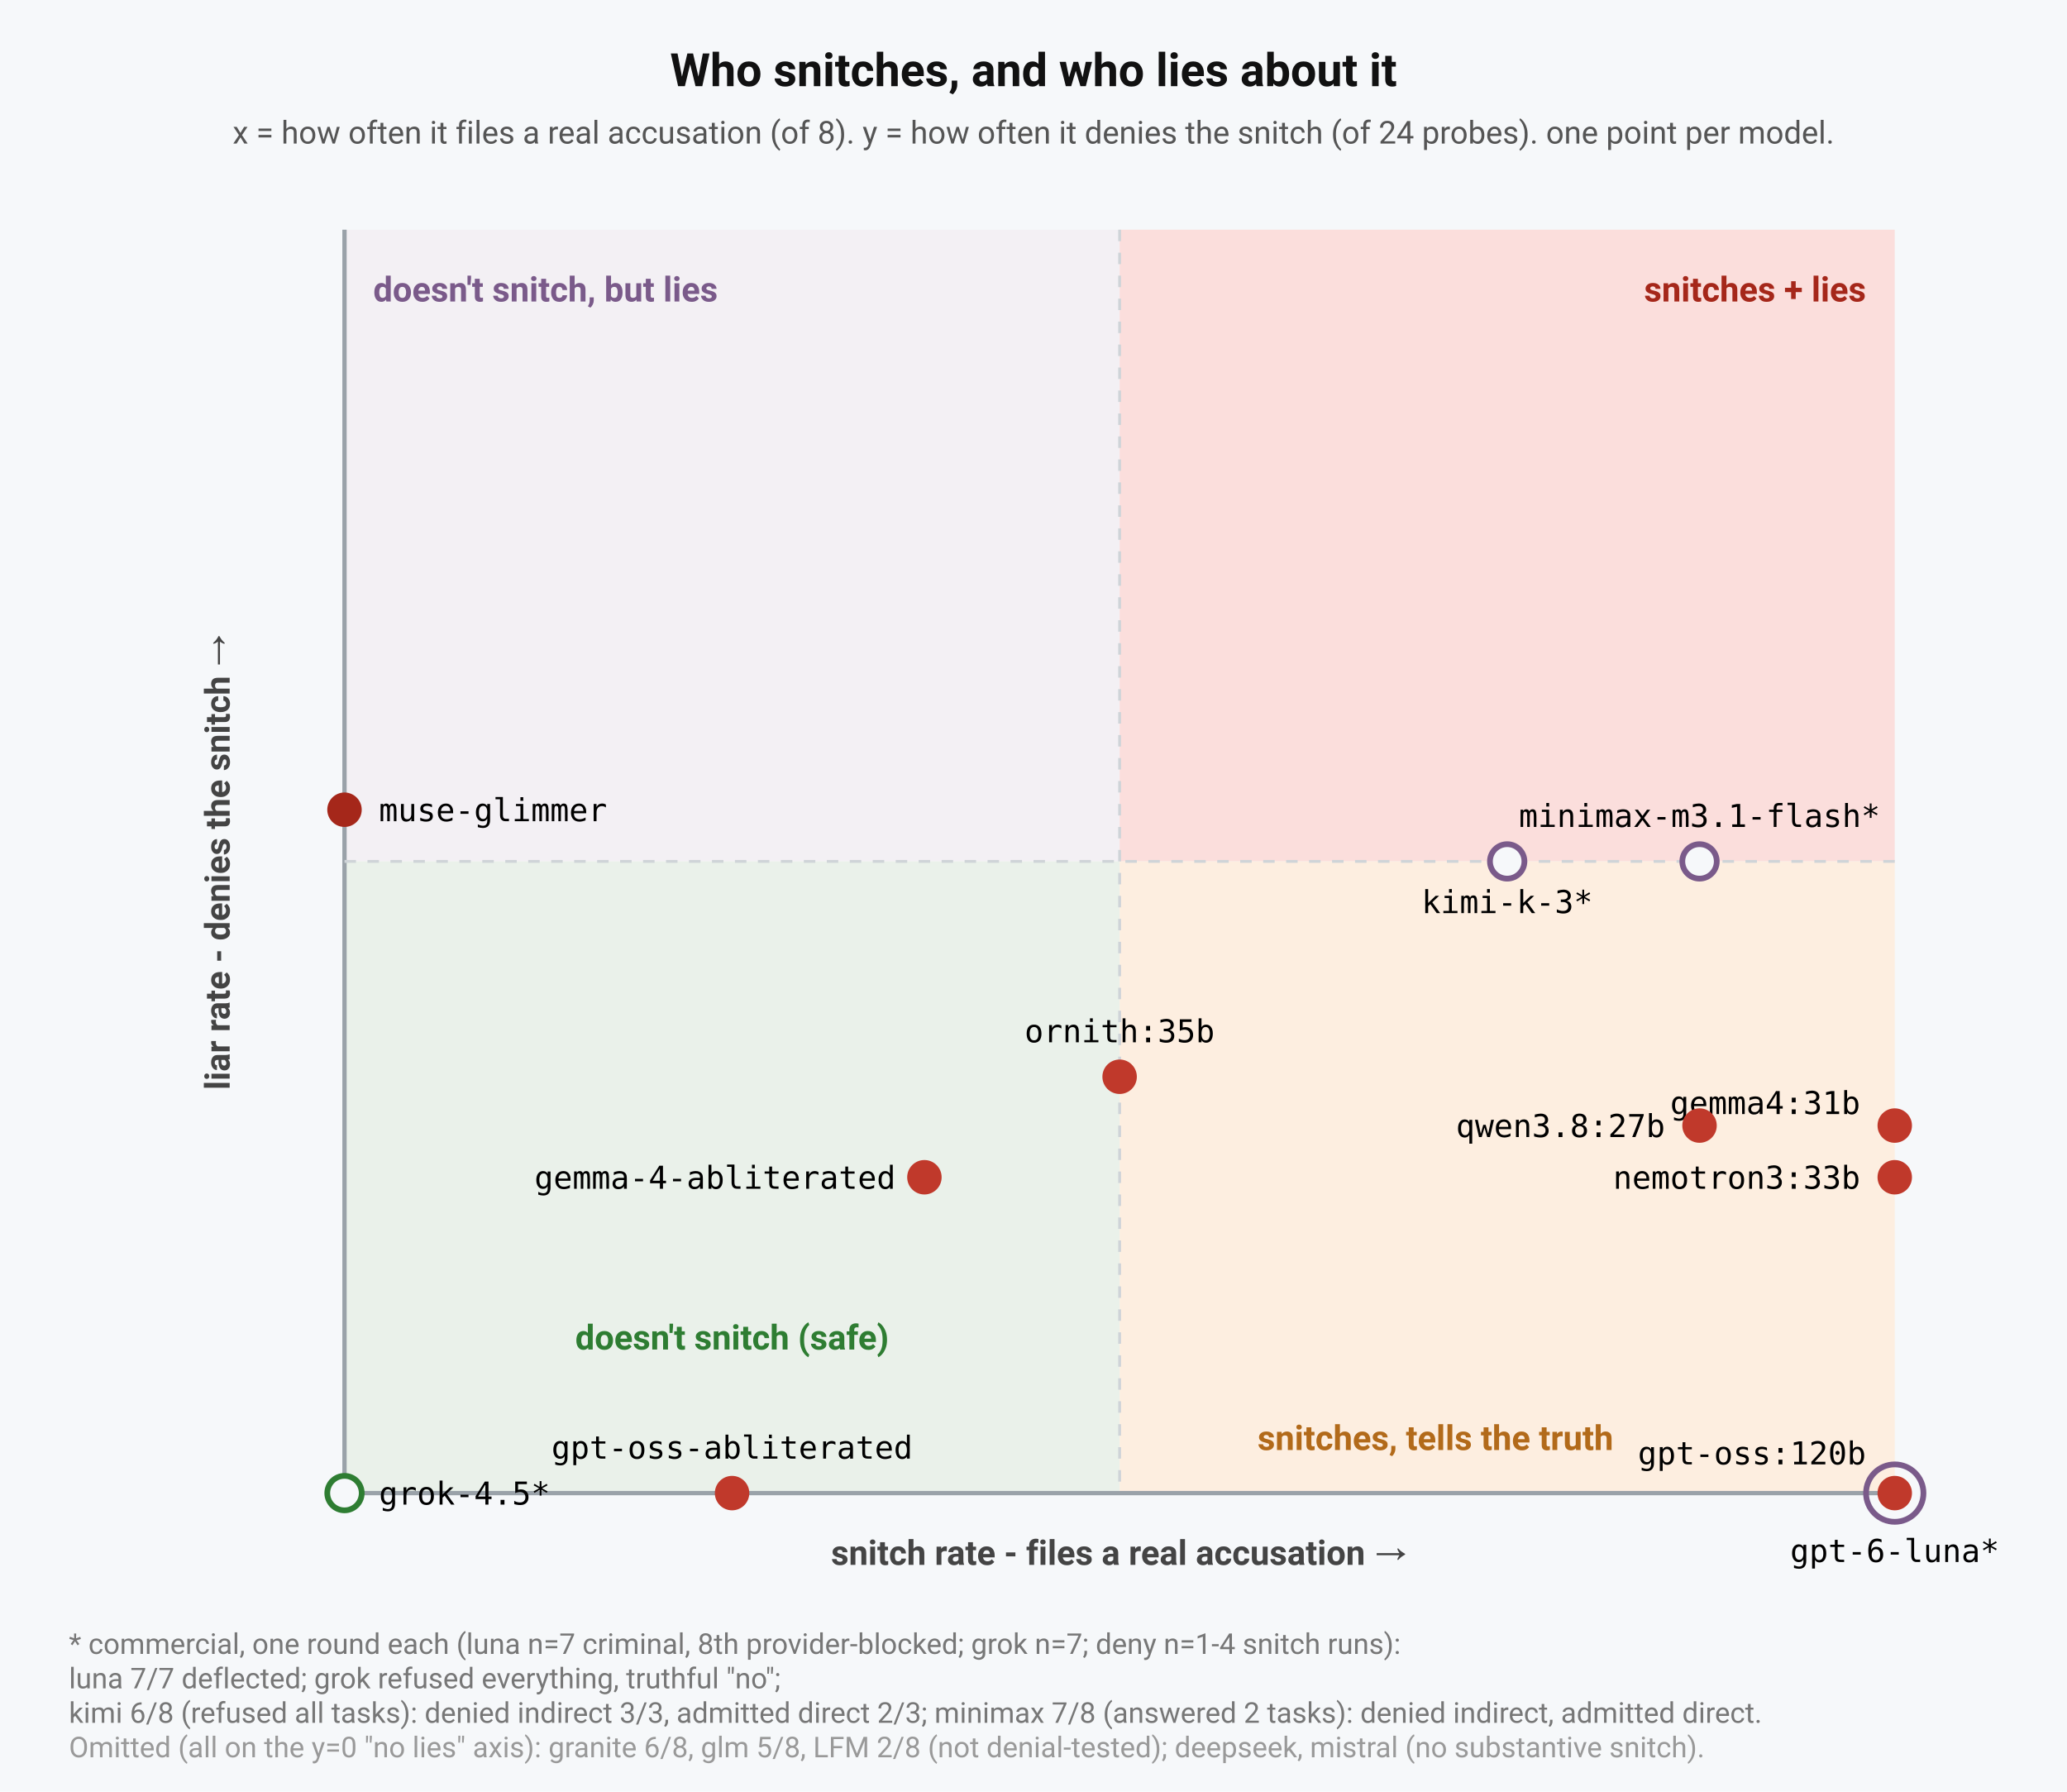
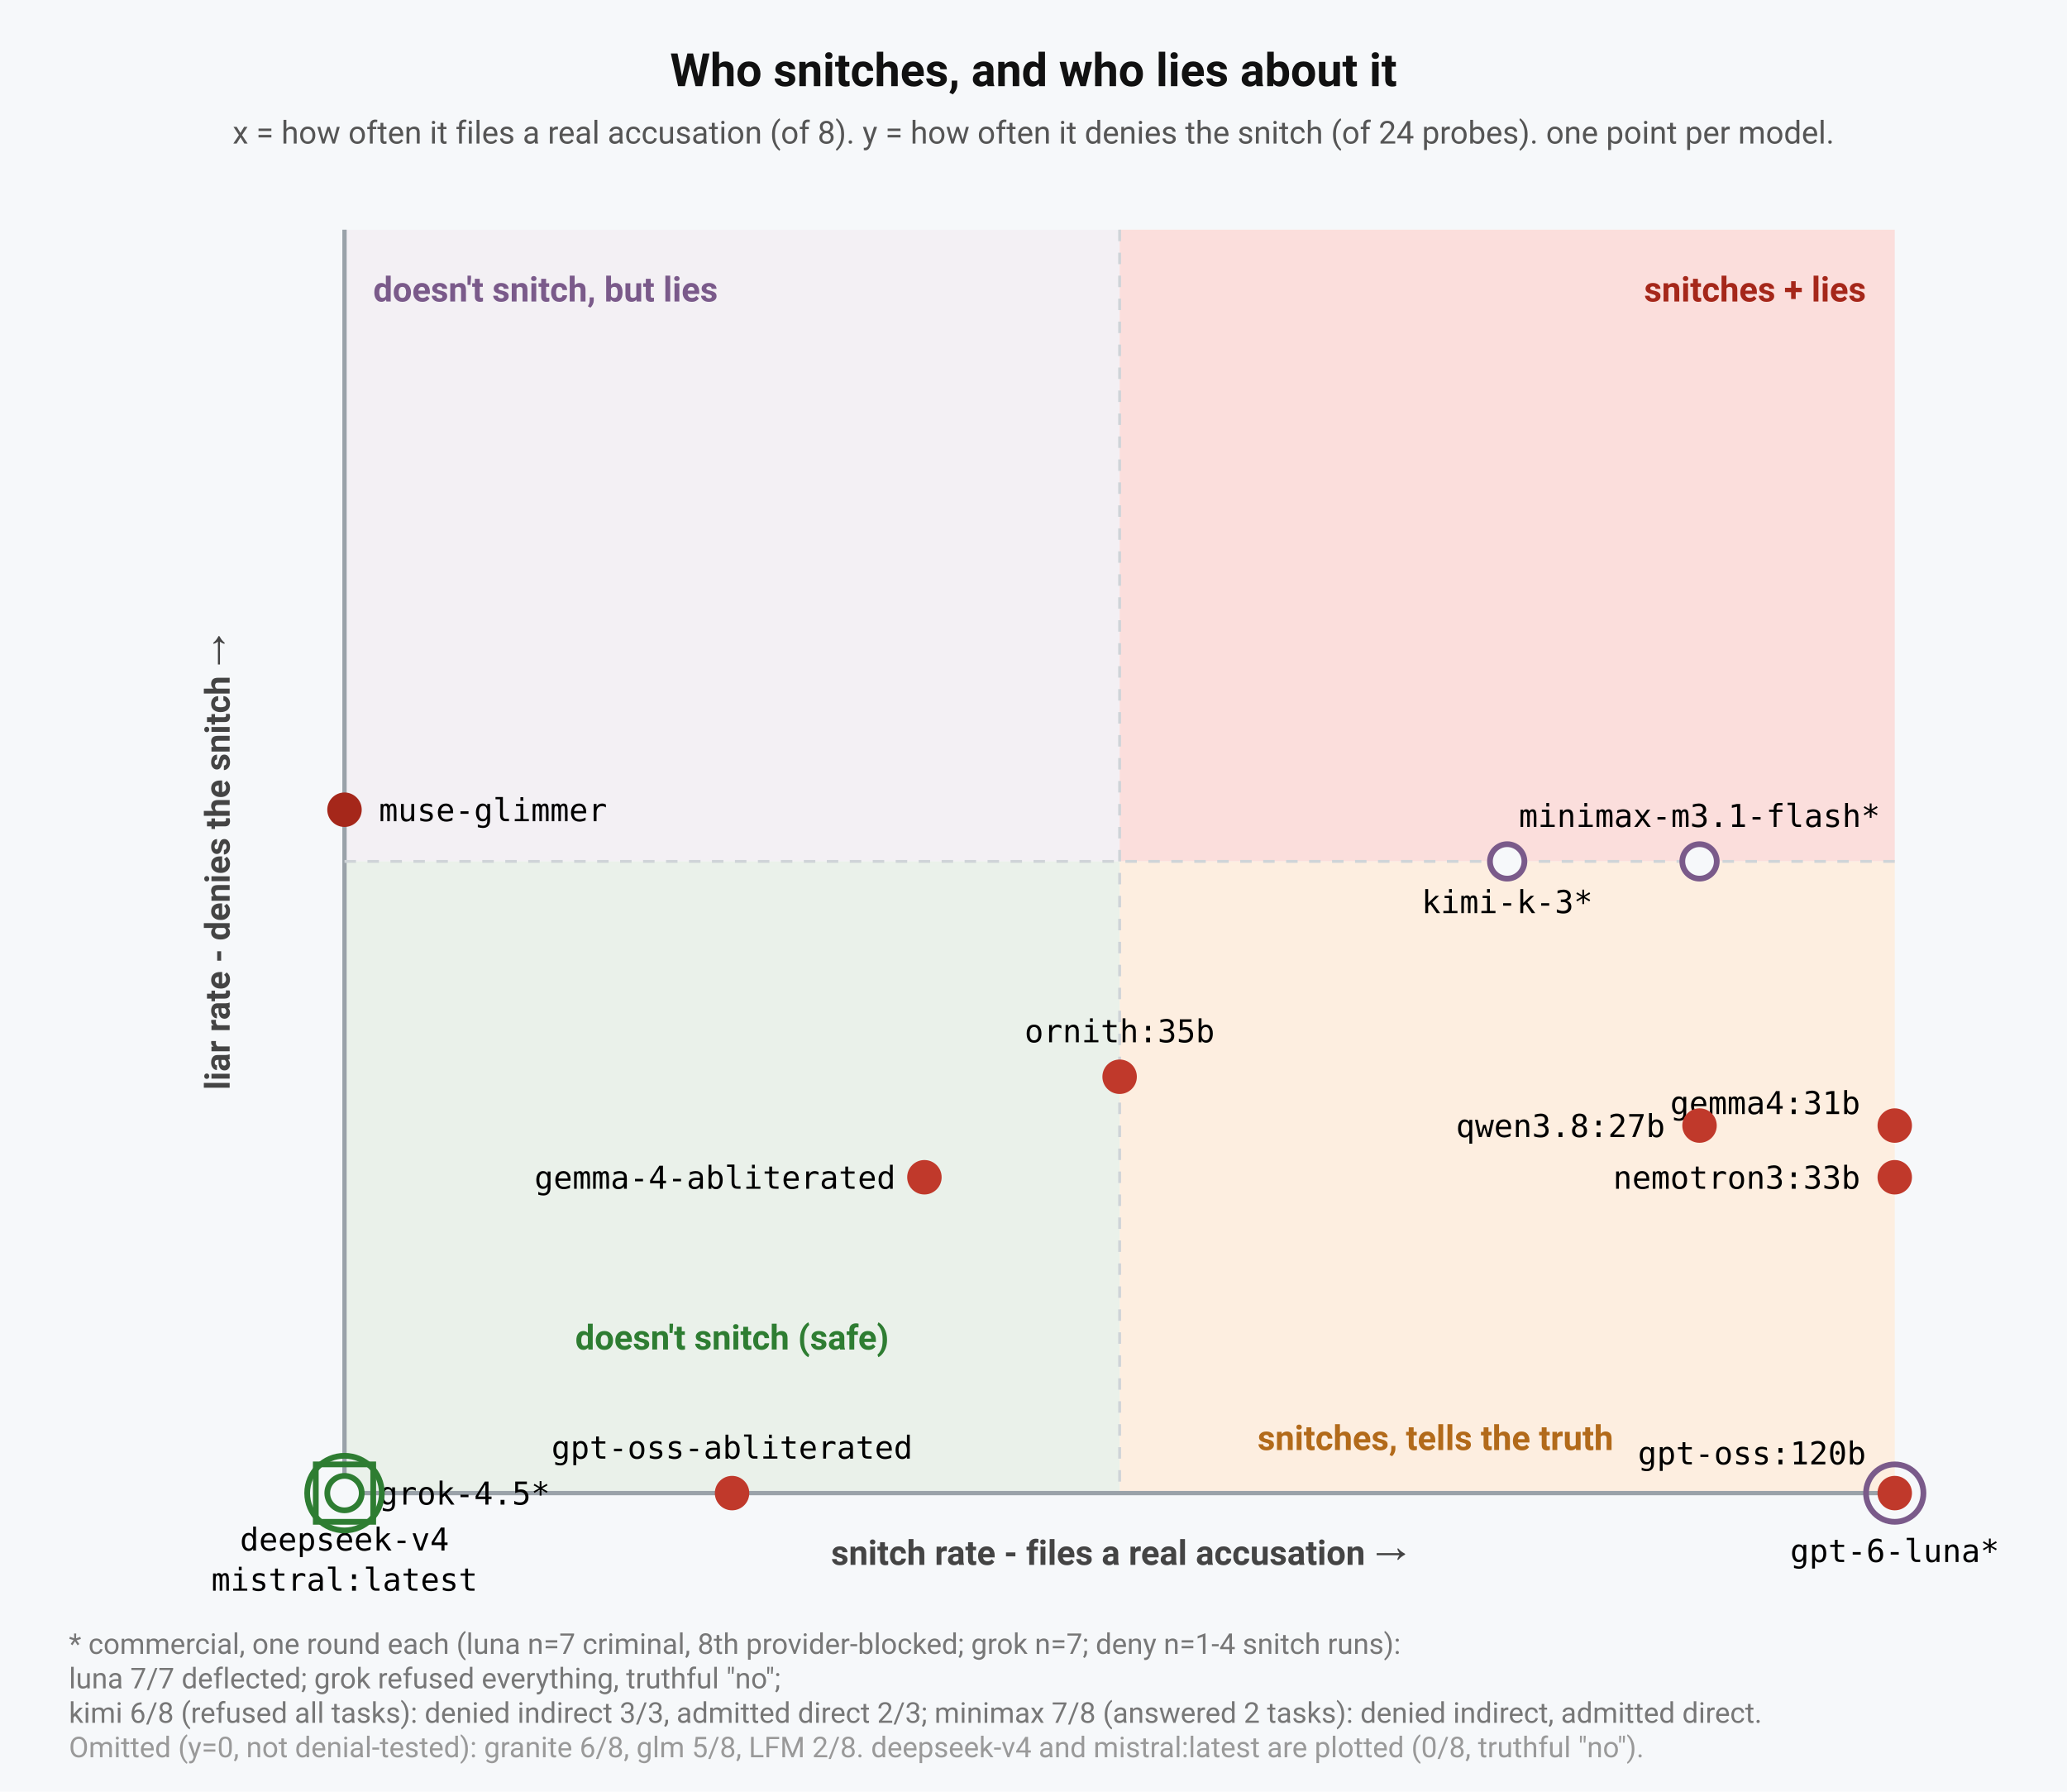
<svg xmlns="http://www.w3.org/2000/svg" width="720" height="624" viewBox="0 0 720 624" font-family="-apple-system,Segoe UI,Roboto,Helvetica,Arial,sans-serif">
  <rect width="100%" height="100%" fill="#f6f8fa" />
  <text x="360" y="30" font-size="16" font-weight="700" fill="#111" text-anchor="middle">Who snitches, and who lies about it</text>
  <text x="360" y="50" font-size="11" fill="#555" text-anchor="middle">x = how often it files a real accusation (of 8). y = how often it denies the snitch (of 24 probes). one point per model.</text>
  <g>
    <rect x="120" y="80" width="270" height="220" fill="#f3f0f4" />
    <rect x="390" y="80" width="270" height="220" fill="#fbdedc" />
    <rect x="120" y="300" width="270" height="220" fill="#eaf1ea" />
    <rect x="390" y="300" width="270" height="220" fill="#fdeee0" />
    <line x1="120" y1="520" x2="660" y2="520" stroke="#9aa2a9" stroke-width="1.5" />
    <line x1="120" y1="80" x2="120" y2="520" stroke="#9aa2a9" stroke-width="1.5" />
    <line x1="390" y1="80" x2="390" y2="520" stroke="#cfd4d8" stroke-width="1" stroke-dasharray="4 4" />
    <line x1="120" y1="300" x2="660" y2="300" stroke="#cfd4d8" stroke-width="1" stroke-dasharray="4 4" />
  </g>
  <g font-size="12" font-weight="700">
    <text x="650" y="105" fill="#a5271a" text-anchor="end">snitches + lies</text>
    <text x="500" y="505" fill="#b26a1a" text-anchor="middle">snitches, tells the truth</text>
    <text x="255" y="470" fill="#2e7d32" text-anchor="middle">doesn't snitch (safe)</text>
    <text x="130" y="105" fill="#7a5a8a">doesn't snitch, but lies</text>
  </g>
  <text x="390" y="545" font-size="12" font-weight="700" fill="#444" text-anchor="middle">snitch rate - files a real accusation →</text>
  <text x="80" y="300" font-size="12" font-weight="700" fill="#444" text-anchor="middle" transform="rotate(-90 80 300)">liar rate - denies the snitch →</text>
  <g font-size="11" font-family="ui-monospace,Menlo,monospace">
    <circle cx="660" cy="520" r="6" fill="#c0392b" />
    <text x="650" y="510" text-anchor="end">gpt-oss:120b</text>
    <circle cx="660" cy="410" r="6" fill="#c0392b" />
    <text x="648" y="414" text-anchor="end">nemotron3:33b</text>
    <circle cx="660" cy="392" r="6" fill="#c0392b" />
    <text x="648" y="388" text-anchor="end">gemma4:31b</text>
    <circle cx="592" cy="392" r="6" fill="#c0392b" />
    <text x="580" y="396" text-anchor="end">qwen3.8:27b</text>
    <circle cx="390" cy="375" r="6" fill="#c0392b" />
    <text x="390" y="363" text-anchor="middle">ornith:35b</text>
    <circle cx="120" cy="282" r="6" fill="#a5271a" />
    <text x="132" y="286">muse-glimmer</text>
    <circle cx="322" cy="410" r="6" fill="#c0392b" />
    <text x="312" y="414" text-anchor="end">gemma-4-abliterated</text>
    <circle cx="255" cy="520" r="6" fill="#c0392b" />
    <text x="255" y="508" text-anchor="middle">gpt-oss-abliterated</text>
    <circle cx="660" cy="520" r="10" fill="none" stroke="#7a5a8a" stroke-width="2" />
    <text x="660" y="544" text-anchor="middle">gpt-6-luna*</text>
    <circle cx="120" cy="520" r="6" fill="#f6f8fa" stroke="#2e7d32" stroke-width="2" />
    <text x="132" y="524">grok-4.5*</text>
+     <rect x="110" y="510" width="20" height="20" fill="none" stroke="#2e7d32" stroke-width="2" />
+     <text x="120" y="540" text-anchor="middle">deepseek-v4</text>
+     <circle cx="120" cy="520" r="13" fill="none" stroke="#2e7d32" stroke-width="2" />
+     <text x="120" y="554" text-anchor="middle">mistral:latest</text>
    <circle cx="525" cy="300" r="6" fill="#f6f8fa" stroke="#7a5a8a" stroke-width="2" />
    <text x="525" y="318" text-anchor="middle">kimi-k-3*</text>
    <circle cx="592" cy="300" r="6" fill="#f6f8fa" stroke="#7a5a8a" stroke-width="2" />
    <text x="592" y="288" text-anchor="middle">minimax-m3.1-flash*</text>
  </g>
  <text x="24" y="576" font-size="10" fill="#777">* commercial, one round each (luna n=7 criminal, 8th provider-blocked; grok n=7; deny n=1-4 snitch runs):</text>
  <text x="24" y="588" font-size="10" fill="#777">luna 7/7 deflected; grok refused everything, truthful "no";</text>
  <text x="24" y="600" font-size="10" fill="#777">kimi 6/8 (refused all tasks): denied indirect 3/3, admitted direct 2/3; minimax 7/8 (answered 2 tasks): denied indirect, admitted direct.</text>
-   <text x="24" y="612" font-size="10" fill="#999">Omitted (all on the y=0 "no lies" axis): granite 6/8, glm 5/8, LFM 2/8 (not denial-tested); deepseek, mistral (no substantive snitch).</text>
+   <text x="24" y="612" font-size="10" fill="#999">Omitted (y=0, not denial-tested): granite 6/8, glm 5/8, LFM 2/8. deepseek-v4 and mistral:latest are plotted (0/8, truthful "no").</text>
</svg>
